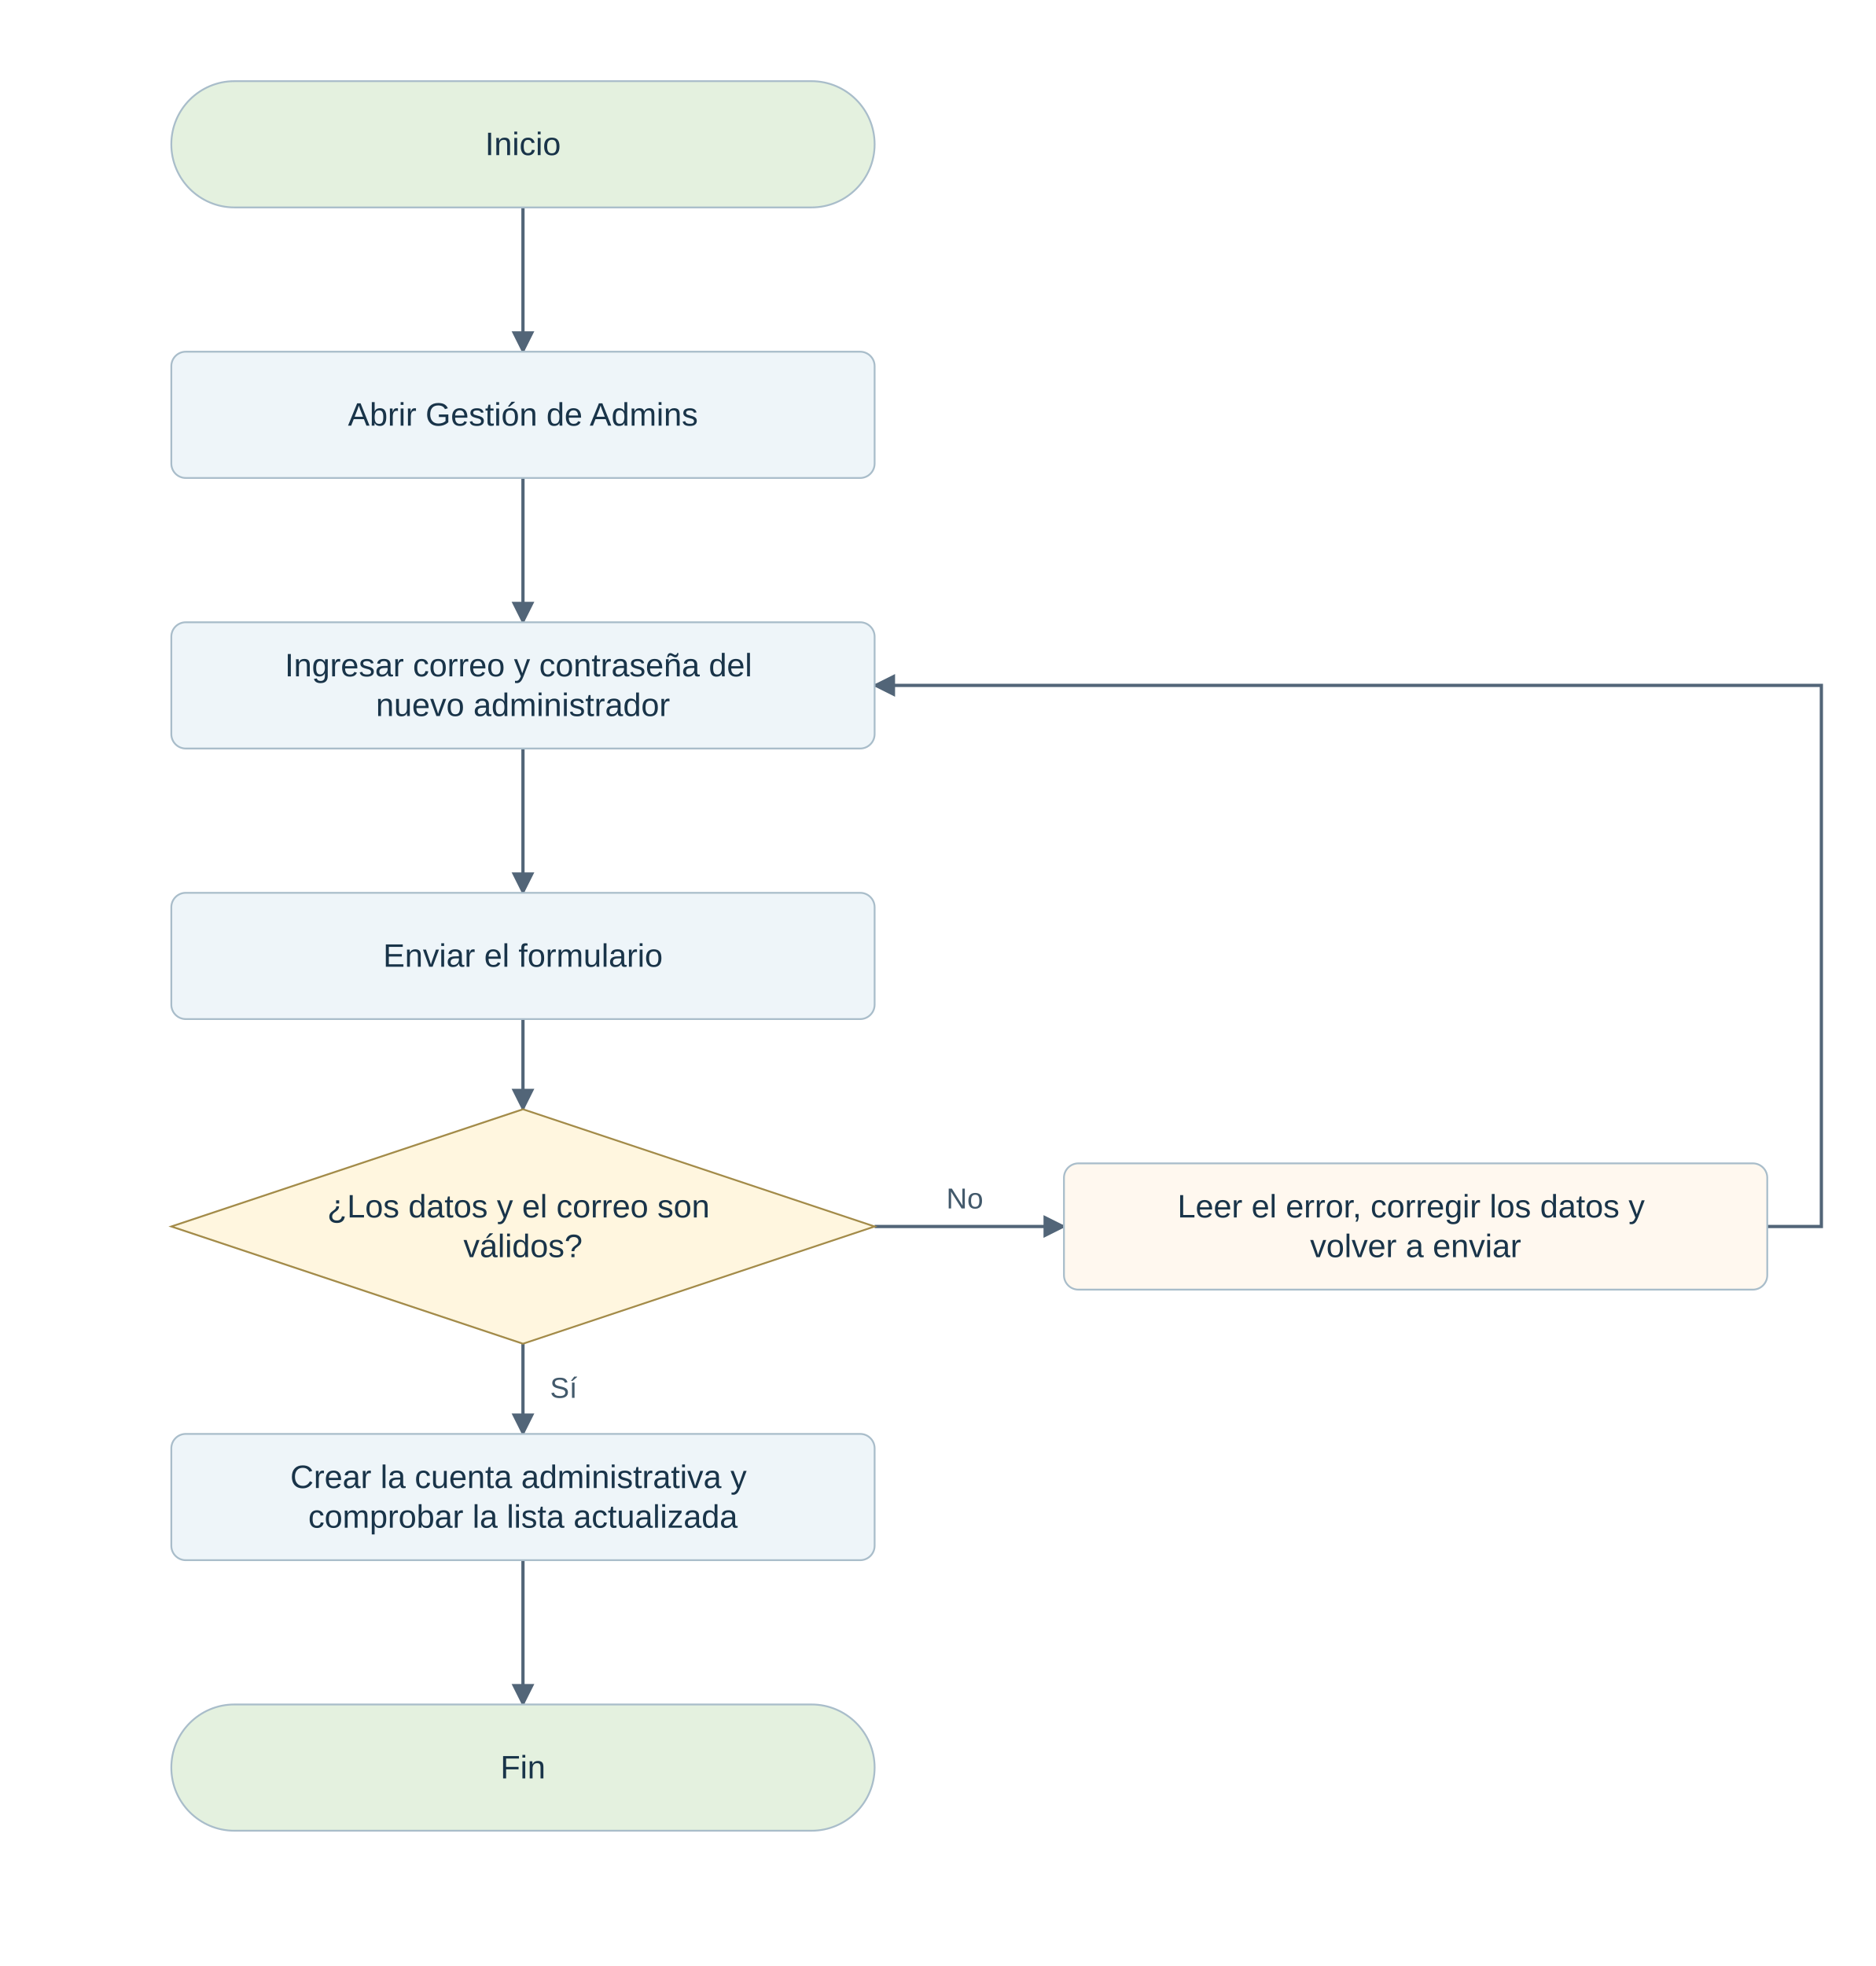
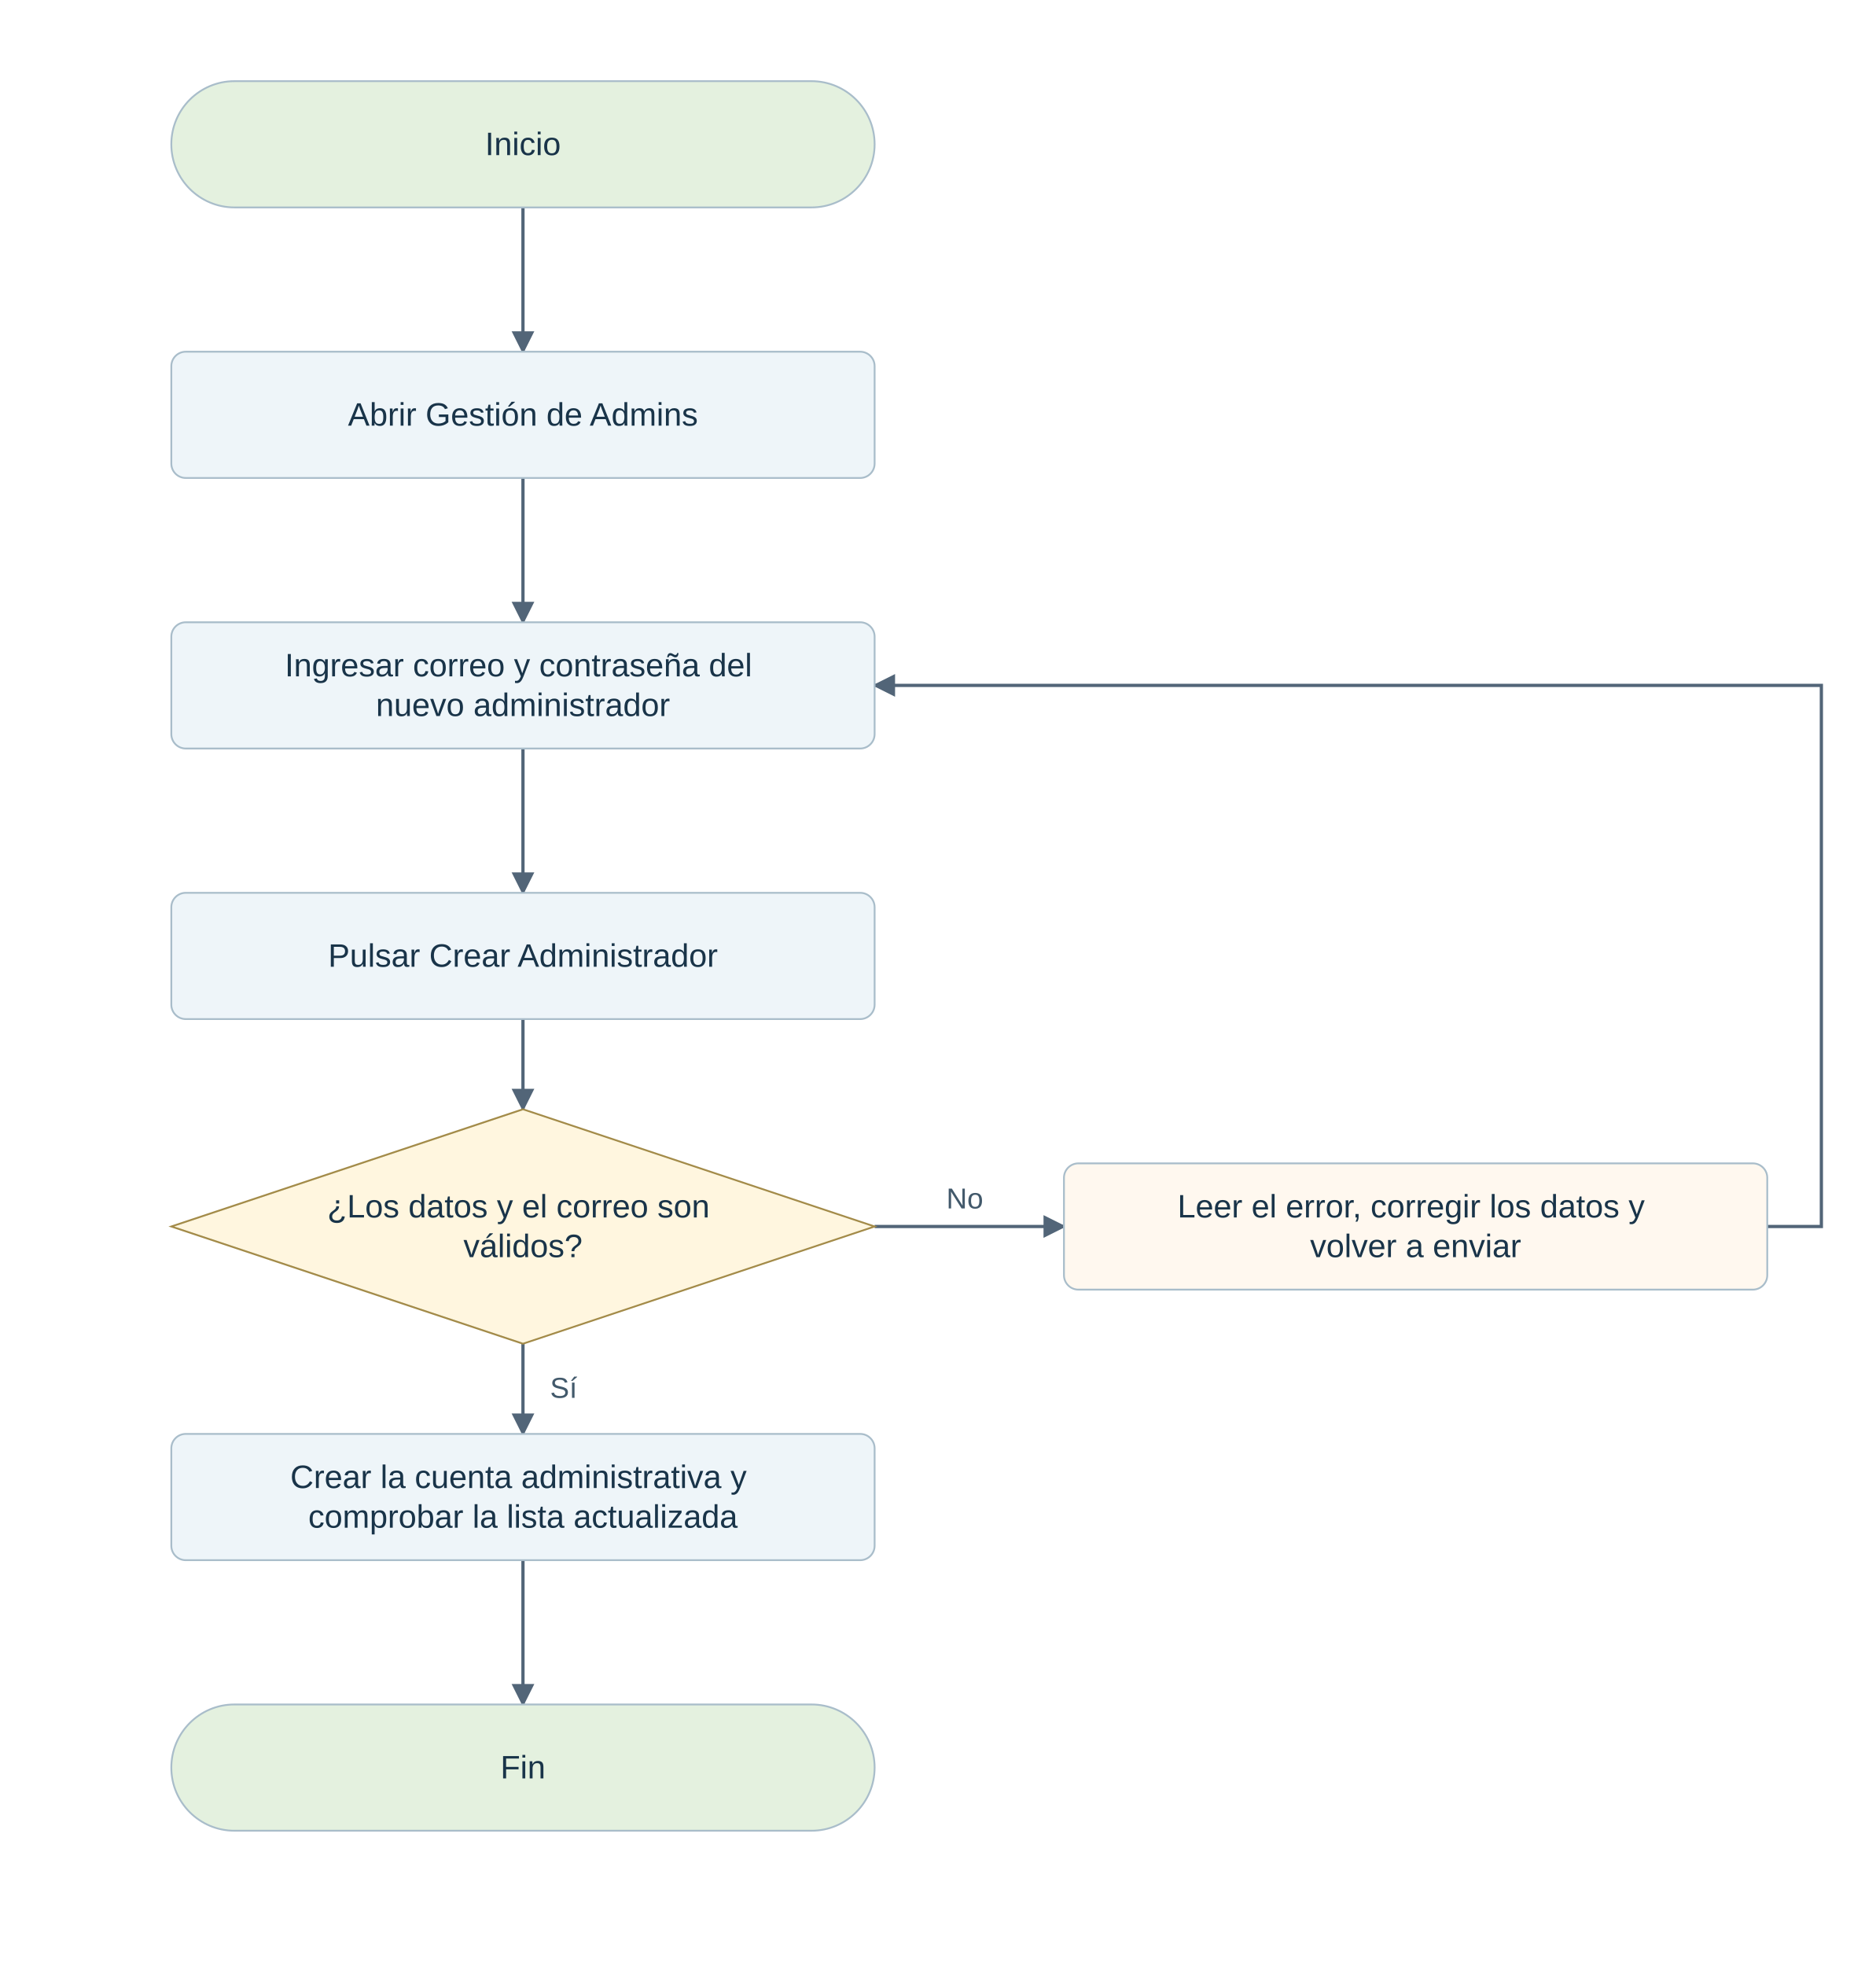
<svg xmlns="http://www.w3.org/2000/svg" viewBox="0 0 1040 1090" role="img" aria-labelledby="title desc">
  <defs>
    <marker id="arrow" viewBox="0 0 10 10" refX="9" refY="5" markerWidth="7" markerHeight="7" orient="auto-start-reverse">
      <path d="M 0 0 L 10 5 L 0 10 z" fill="#526578" />
    </marker>
  </defs>
  <style>text{font-family:Arial,sans-serif;fill:#193449;font-size:18px} .label{font-size:16px;fill:#42596b} .edge{fill:none;stroke:#526578;stroke-width:1.8;marker-end:url(#arrow)} a:hover rect,a:hover polygon{stroke:#176941;stroke-width:3}</style>
  <path class="edge" d="M 290 115.0 V 195.0" />
  <path class="edge" d="M 290 265.0 V 345.0" />
  <path class="edge" d="M 290 415.0 V 495.0" />
  <path class="edge" d="M 290 565.0 V 615.0" />
  <path class="edge" d="M 290 745.0 V 795.0" />
  <text class="label" x="305" y="775.0">Sí</text>
  <path class="edge" d="M 485 680 H 590" />
  <text class="label" x="535" y="670" text-anchor="middle">No</text>
  <path class="edge" d="M 980 680 H 1010 V 380 H 485" />
  <rect x="590.0" y="645.0" width="390" height="70" rx="8" fill="#fff8ef" stroke="#a9bdca" />
  <text x="785" y="675" text-anchor="middle">
    <tspan x="785" dy="0">Leer el error, corregir los datos y</tspan>
    <tspan x="785" dy="22">volver a enviar</tspan>
  </text>
  <path class="edge" d="M 290 865.0 V 945.0" />
  <rect x="95.0" y="45.0" width="390" height="70" rx="35" fill="#e4f1df" stroke="#a9bdca" />
  <text x="290" y="86" text-anchor="middle">
    <tspan x="290" dy="0">Inicio</tspan>
  </text>
  <rect x="95.0" y="195.0" width="390" height="70" rx="8" fill="#eef5f9" stroke="#a9bdca" />
  <text x="290" y="236" text-anchor="middle">
    <tspan x="290" dy="0">Abrir Gestión de Admins</tspan>
  </text>
  <rect x="95.0" y="345.0" width="390" height="70" rx="8" fill="#eef5f9" stroke="#a9bdca" />
  <text x="290" y="375" text-anchor="middle">
    <tspan x="290" dy="0">Ingresar correo y contraseña del</tspan>
    <tspan x="290" dy="22">nuevo administrador</tspan>
  </text>
  <rect x="95.0" y="495.0" width="390" height="70" rx="8" fill="#eef5f9" stroke="#a9bdca" />
  <text x="290" y="536" text-anchor="middle">
-     <tspan x="290" dy="0">Enviar el formulario</tspan>
+     <tspan x="290" dy="0">Pulsar Crear Administrador</tspan>
  </text>
  <polygon points="290,615.0 485.0,680 290,745.0 95.0,680" fill="#fff6df" stroke="#a38b49" />
  <text x="290" y="675" text-anchor="middle">
    <tspan x="290" dy="0">¿Los datos y el correo son</tspan>
    <tspan x="290" dy="22">válidos?</tspan>
  </text>
  <rect x="95.0" y="795.0" width="390" height="70" rx="8" fill="#eef5f9" stroke="#a9bdca" />
  <text x="290" y="825" text-anchor="middle">
    <tspan x="290" dy="0">Crear la cuenta administrativa y</tspan>
    <tspan x="290" dy="22">comprobar la lista actualizada</tspan>
  </text>
  <rect x="95.0" y="945.0" width="390" height="70" rx="35" fill="#e4f1df" stroke="#a9bdca" />
  <text x="290" y="986" text-anchor="middle">
    <tspan x="290" dy="0">Fin</tspan>
  </text>
</svg>
